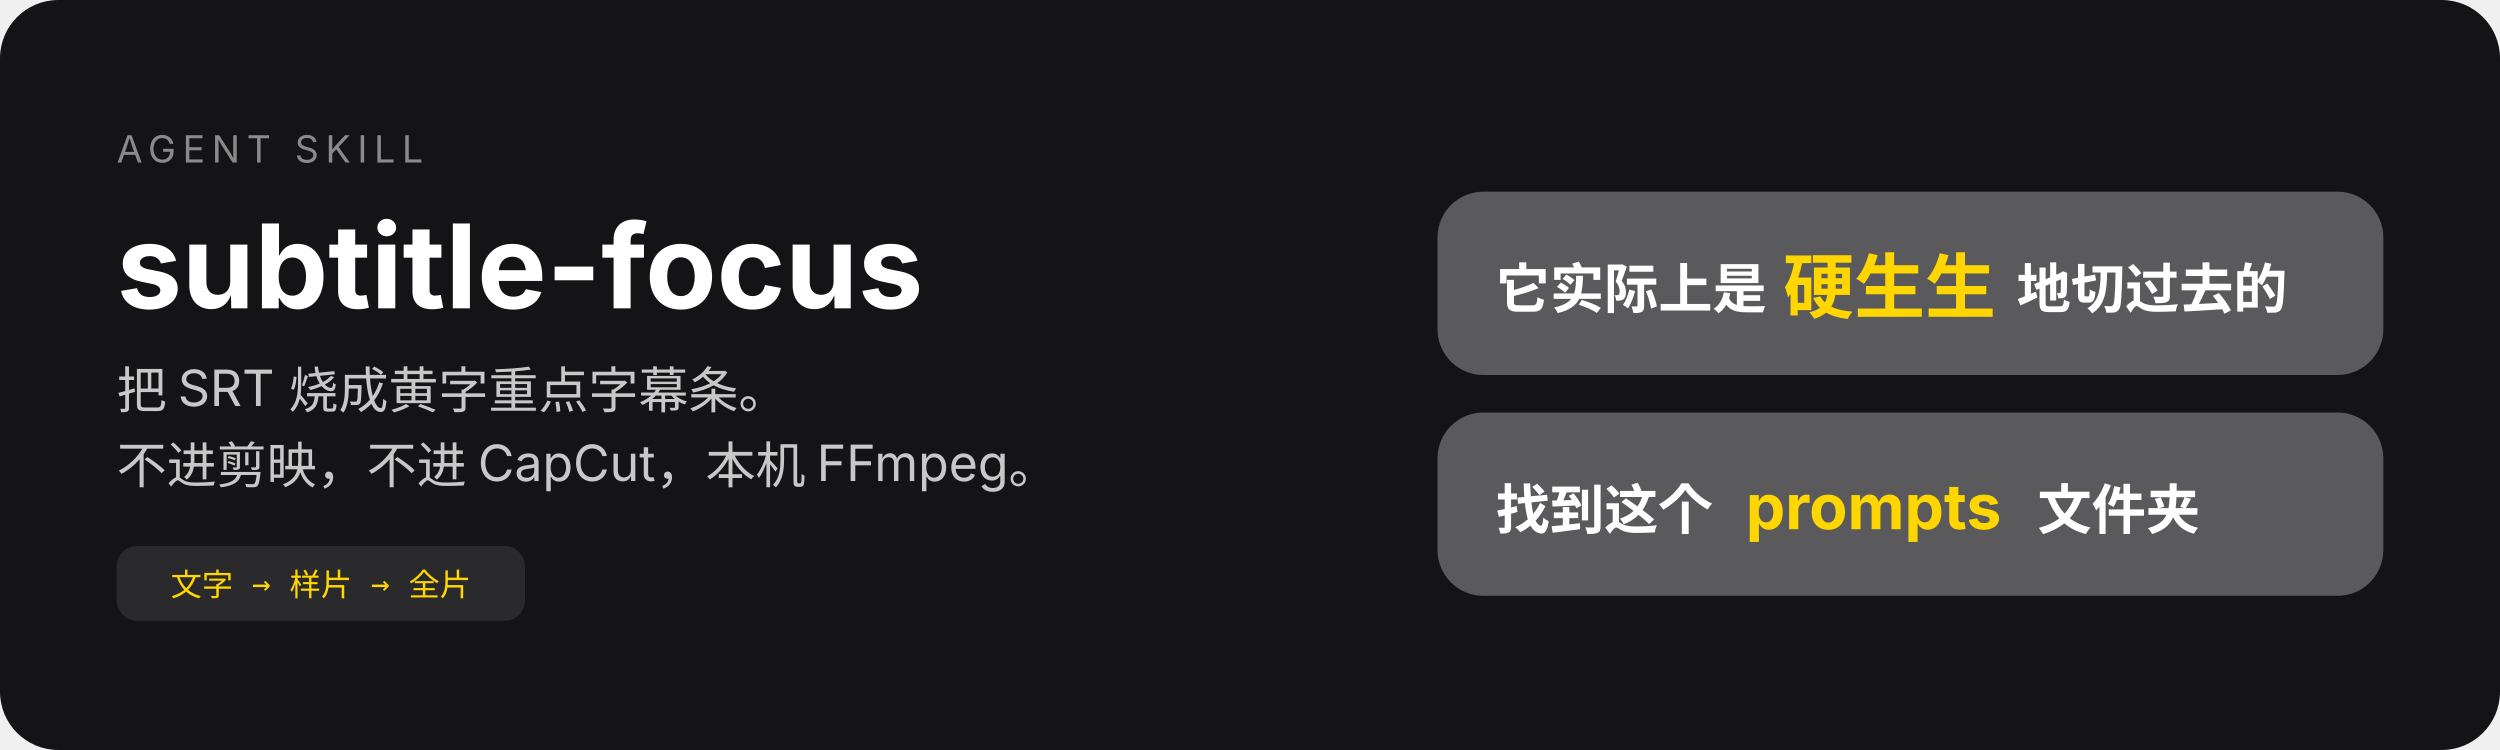
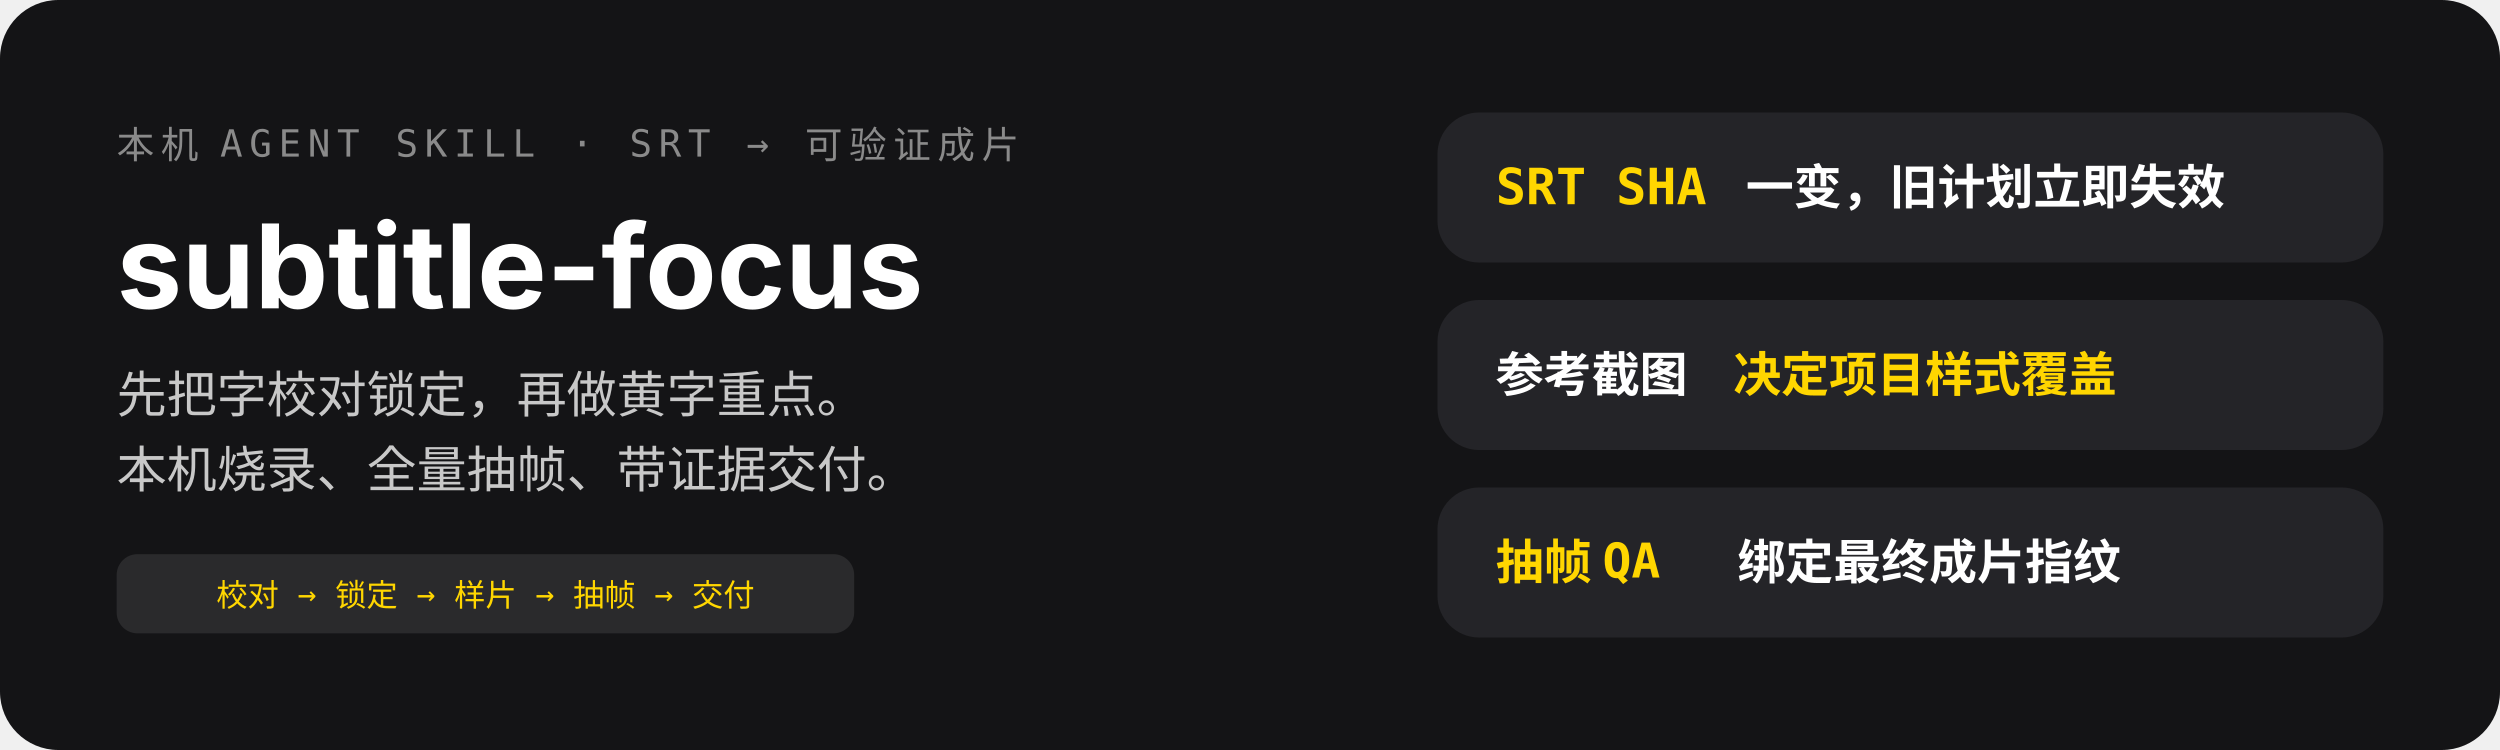
<svg xmlns="http://www.w3.org/2000/svg" width="1200" height="360" viewBox="0 0 1200 360" role="img" aria-labelledby="title desc">
  <rect width="1200" height="360" rx="28" fill="#141416" />
-   <text x="56" y="78" fill="#8A8A8A" font-family="-apple-system, BlinkMacSystemFont, Segoe UI, PingFang SC, sans-serif" font-size="18" letter-spacing="3.2">AGENT SKILL</text>
+   <text x="56" y="76" fill="#8A8A8A" font-family="ui-monospace, SFMono-Regular, Menlo, monospace" font-size="18" letter-spacing="3.2">本机 AGENT SKILL · SRT → 可验证成片</text>
  <text x="56" y="148" fill="#FFFFFF" font-family="-apple-system, BlinkMacSystemFont, Segoe UI, PingFang SC, sans-serif" font-size="56" font-weight="700">subtitle-focus</text>
-   <text x="56" y="196" fill="#C8C8C8" font-family="-apple-system, BlinkMacSystemFont, Segoe UI, PingFang SC, sans-serif" font-size="24">把 SRT 烧成黄字重点字幕条。</text>
-   <text x="56" y="232" fill="#C8C8C8" font-family="-apple-system, BlinkMacSystemFont, Segoe UI, PingFang SC, sans-serif" font-size="24">不进剪映，不进 CapCut，本机 FFmpeg。</text>
-   <rect x="56" y="262" width="196" height="36" rx="10" fill="#2A2A2C" />
-   <text x="154" y="286" text-anchor="middle" fill="#FFD600" font-family="ui-monospace, SFMono-Regular, Menlo, monospace" font-size="15">文字 → 样片 → 全片</text>
-   <rect x="690" y="92" width="454" height="88" rx="22" fill="#5A5A5C" />
-   <text x="718" y="148" fill="#FFFFFF" font-family="-apple-system, BlinkMacSystemFont, Segoe UI, PingFang SC, sans-serif" font-size="26" font-weight="600">它实际上是</text>
-   <text x="856" y="150" fill="#FFD600" font-family="-apple-system, BlinkMacSystemFont, Segoe UI, PingFang SC, sans-serif" font-size="34" font-weight="700">硬生生</text>
-   <text x="968" y="148" fill="#FFFFFF" font-family="-apple-system, BlinkMacSystemFont, Segoe UI, PingFang SC, sans-serif" font-size="26" font-weight="600">地切过去的</text>
-   <rect x="690" y="198" width="454" height="88" rx="22" fill="#5A5A5C" />
-   <text x="718" y="254" fill="#FFFFFF" font-family="-apple-system, BlinkMacSystemFont, Segoe UI, PingFang SC, sans-serif" font-size="26" font-weight="600">找到这个</text>
-   <text x="838" y="254" fill="#FFD600" font-family="-apple-system, BlinkMacSystemFont, Segoe UI, PingFang SC, sans-serif" font-size="30" font-weight="700">prompts</text>
-   <text x="978" y="254" fill="#FFFFFF" font-family="-apple-system, BlinkMacSystemFont, Segoe UI, PingFang SC, sans-serif" font-size="26" font-weight="600">文件夹</text>
+   <text x="56" y="198" fill="#C8C8C8" font-family="-apple-system, BlinkMacSystemFont, Segoe UI, PingFang SC, sans-serif" font-size="24">先把字校对锁定，再做黄字重点。</text>
+   <text x="56" y="234" fill="#C8C8C8" font-family="-apple-system, BlinkMacSystemFont, Segoe UI, PingFang SC, sans-serif" font-size="24">本机烧录、全量抽帧、带证据交付。</text>
+   <rect x="56" y="266" width="354" height="38" rx="10" fill="#2A2A2C" />
+   <text x="233" y="291" text-anchor="middle" fill="#FFD600" font-family="ui-monospace, SFMono-Regular, Menlo, monospace" font-size="15">校对 → 锁定 → 样片 → 抽帧 → 交付</text>
+   <g transform="translate(690 54)">
+     <rect width="454" height="72" rx="20" fill="#242428" />
+     <text x="28" y="44" fill="#FFD600" font-family="ui-monospace, SFMono-Regular, Menlo, monospace" font-size="24" font-weight="700">SRT SHA</text>
+     <text x="148" y="44" fill="#FFFFFF" font-family="-apple-system, BlinkMacSystemFont, Segoe UI, PingFang SC, sans-serif" font-size="23" font-weight="600">一变，旧计划立即失效</text>
+   </g>
+   <g transform="translate(690 144)">
+     <rect width="454" height="72" rx="20" fill="#242428" />
+     <text x="28" y="44" fill="#FFFFFF" font-family="-apple-system, BlinkMacSystemFont, Segoe UI, PingFang SC, sans-serif" font-size="23" font-weight="600">参考截图</text>
+     <text x="142" y="44" fill="#FFD600" font-family="-apple-system, BlinkMacSystemFont, Segoe UI, PingFang SC, sans-serif" font-size="23" font-weight="700">决定项目样式覆盖</text>
+   </g>
+   <g transform="translate(690 234)">
+     <rect width="454" height="72" rx="20" fill="#242428" />
+     <text x="28" y="44" fill="#FFD600" font-family="ui-monospace, SFMono-Regular, Menlo, monospace" font-size="23" font-weight="700">抽帧 QA</text>
+     <text x="144" y="44" fill="#FFFFFF" font-family="-apple-system, BlinkMacSystemFont, Segoe UI, PingFang SC, sans-serif" font-size="23" font-weight="600">绑定最终成片指纹</text>
+   </g>
</svg>
